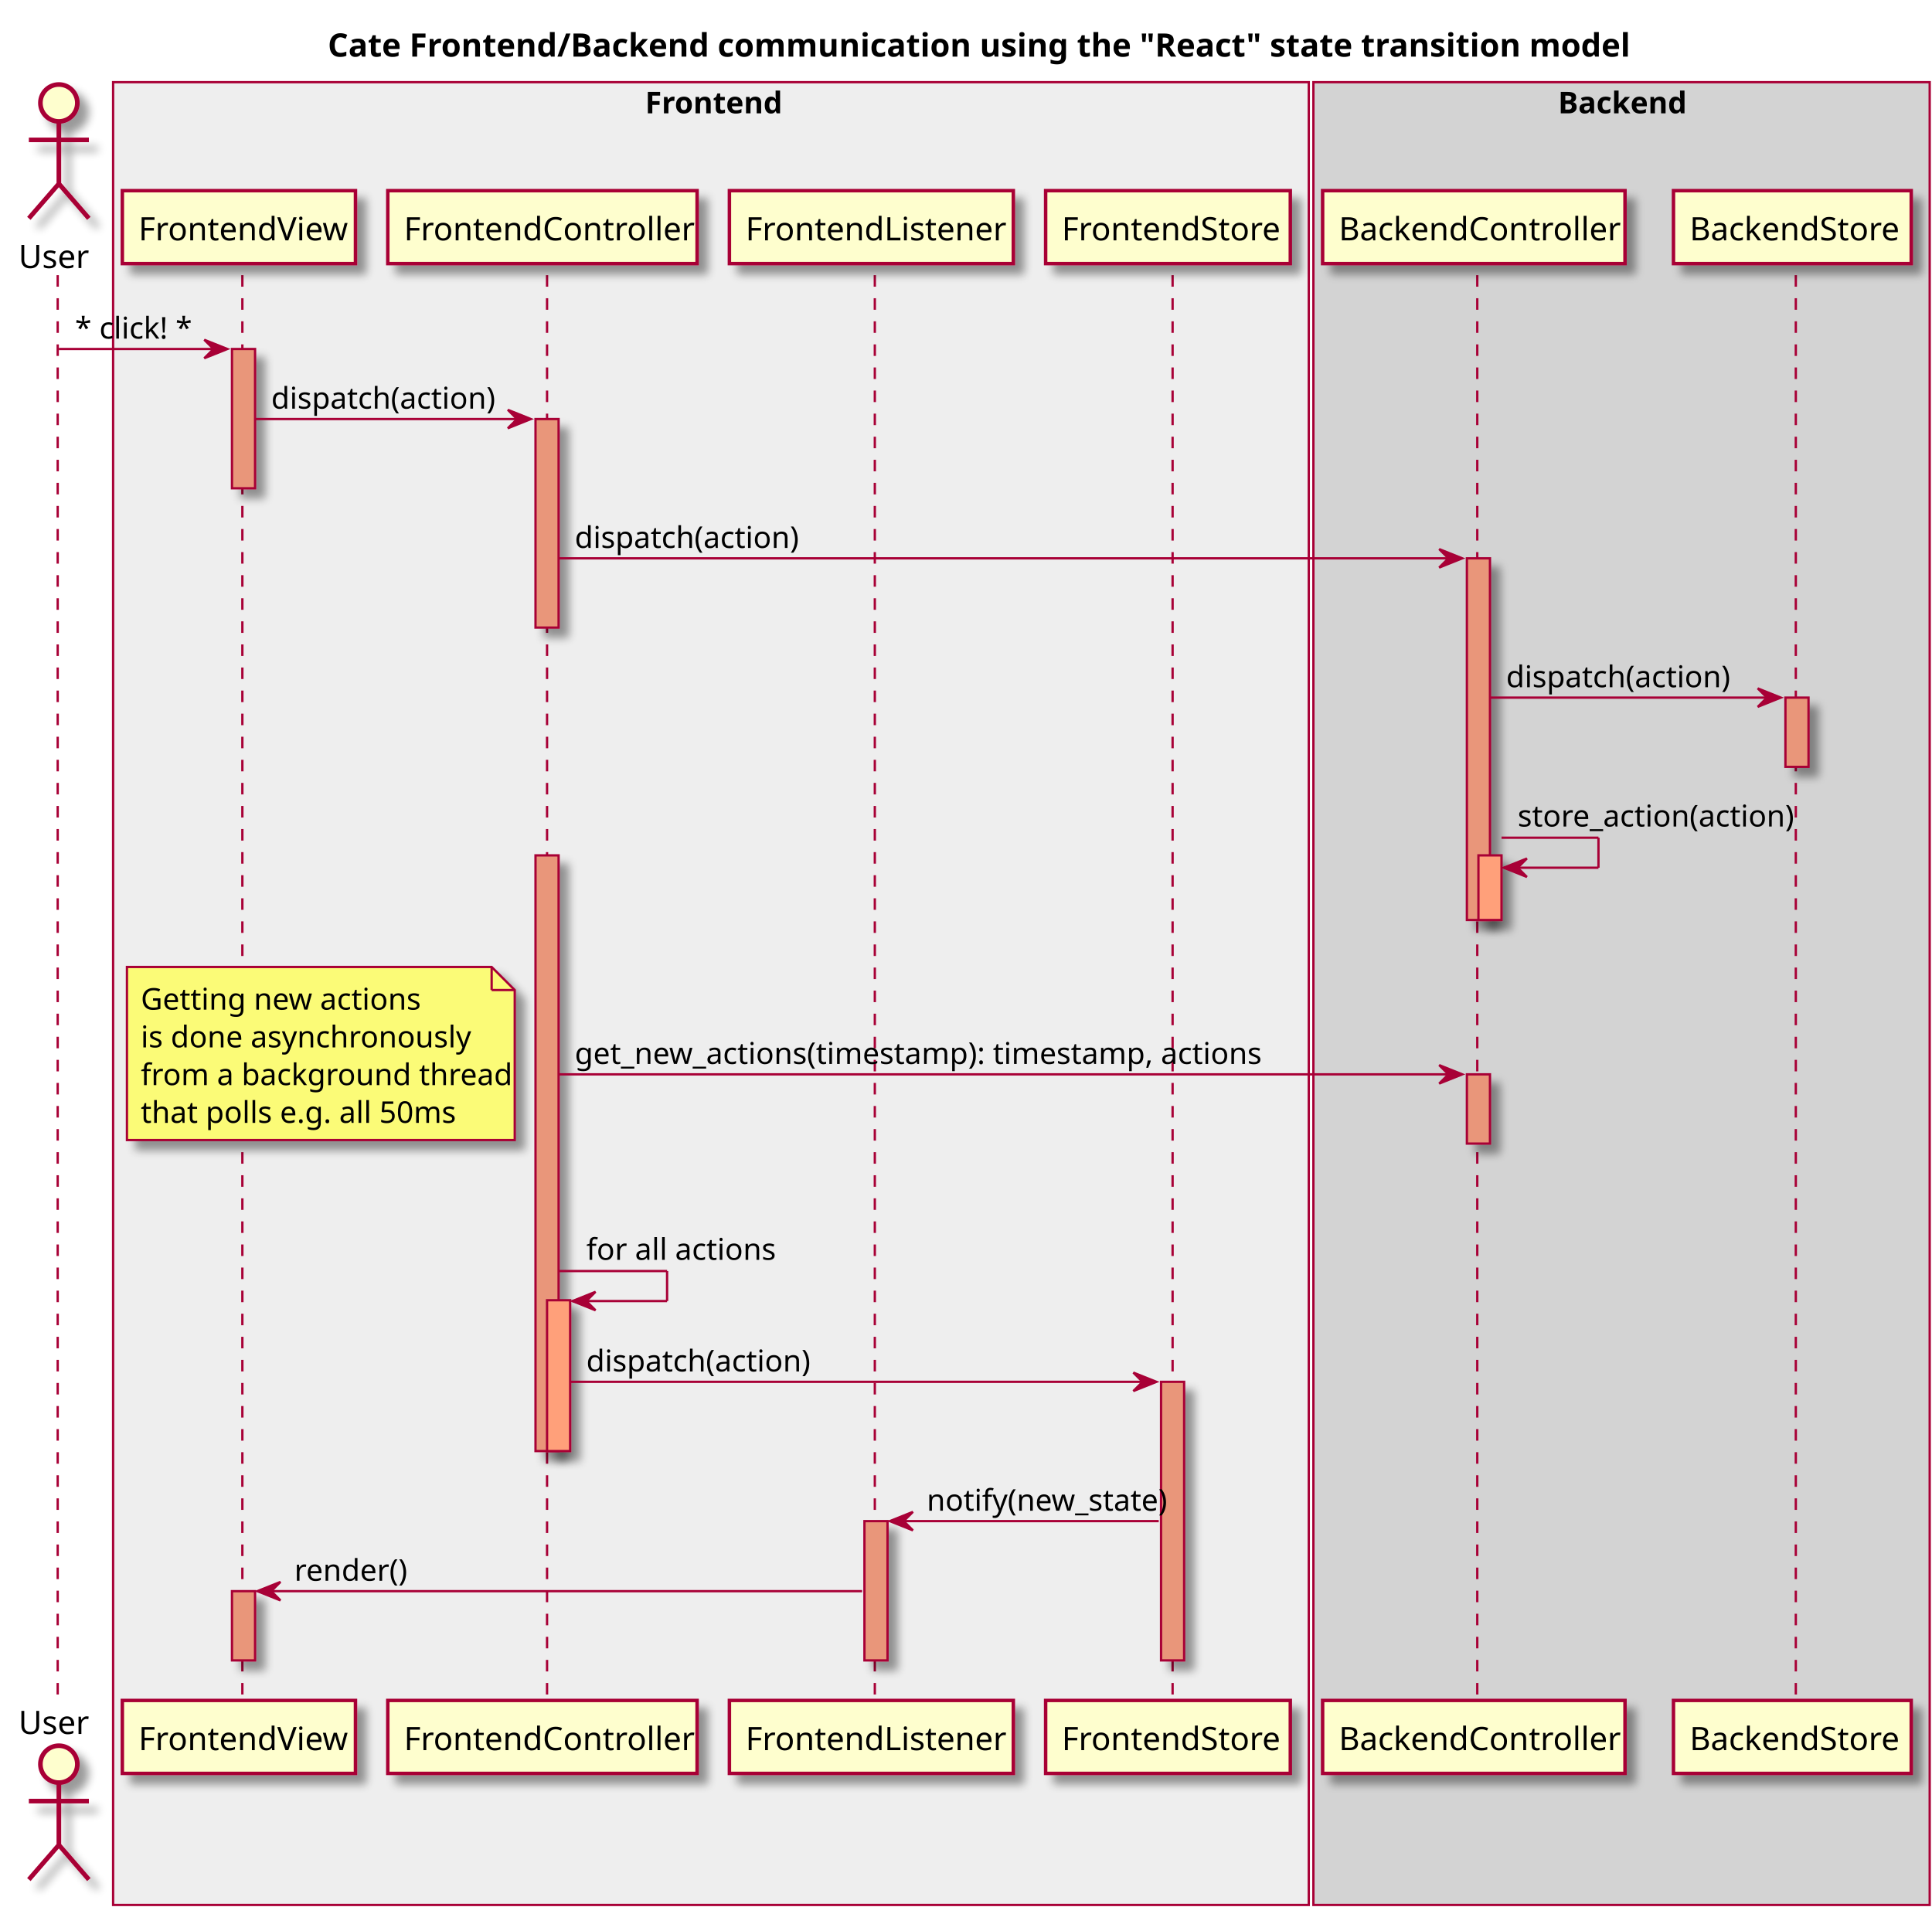
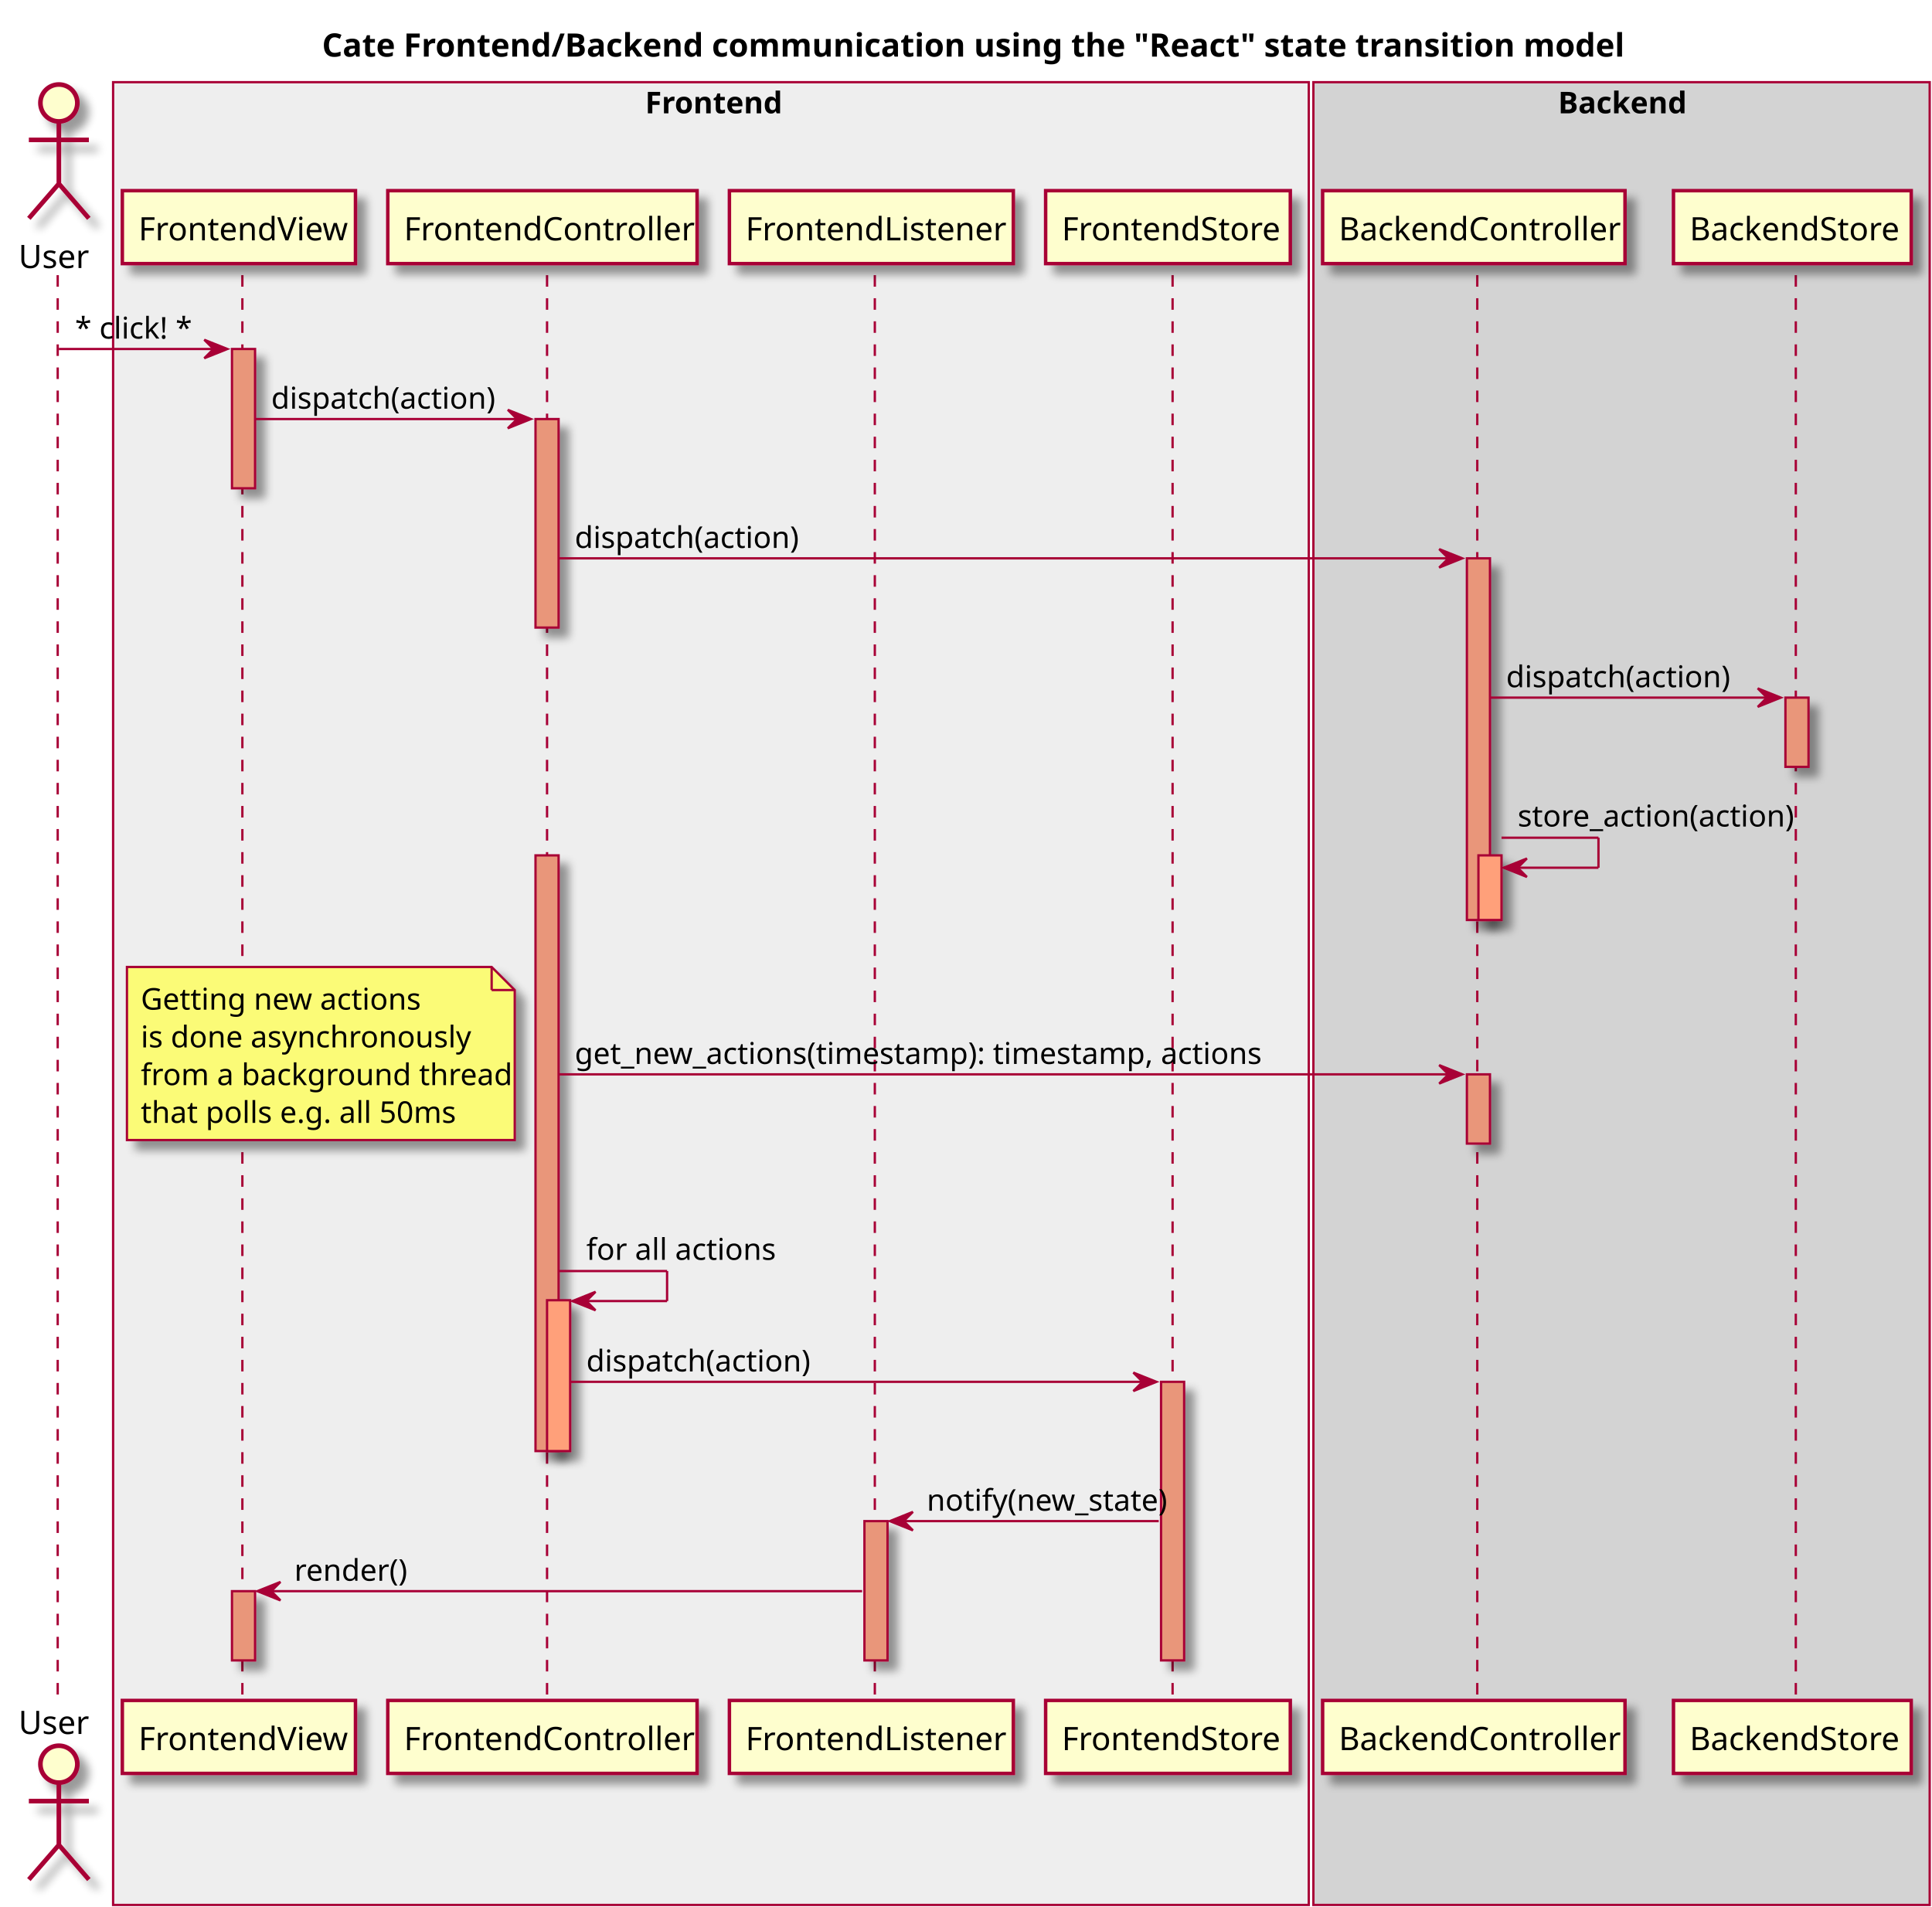
<svg xmlns="http://www.w3.org/2000/svg" height="826px" style="width:837px;height:826px;" version="1.1" viewBox="0 0 837 826" width="837px">
  <defs>
    <filter height="300%" id="f1" width="300%" x="-1" y="-1">
      <feGaussianBlur result="blurOut" stdDeviation="2.0" />
      <feColorMatrix in="blurOut" result="blurOut2" type="matrix" values="0 0 0 0 0 0 0 0 0 0 0 0 0 0 0 0 0 0 .4 0" />
      <feOffset dx="4.0" dy="4.0" in="blurOut2" result="blurOut3" />
      <feBlend in="SourceGraphic" in2="blurOut3" mode="normal" />
    </filter>
  </defs>
  <g>
-     <text fill="#000000" font-family="sans-serif" font-size="14" font-weight="bold" lengthAdjust="spacingAndGlyphs" textLength="556" x="142" y="24.533">Cate Frontend/Backend communication using the "React" state transition model</text>
+     <text fill="#000000" font-family="sans-serif" font-size="14" font-weight="bold" lengthAdjust="spacingAndGlyphs" textLength="561" x="139.5" y="24.533">Cate Frontend/Backend communication using the "React" state transition model</text>
    <rect fill="#E9967A" filter="url(#f1)" height="60.352" style="stroke: #A80036; stroke-width: 1.0;" width="10" x="100.5" y="151.219" />
    <rect fill="#E9967A" filter="url(#f1)" height="30" style="stroke: #A80036; stroke-width: 1.0;" width="10" x="100.5" y="689.438" />
    <rect fill="#E9967A" filter="url(#f1)" height="90.352" style="stroke: #A80036; stroke-width: 1.0;" width="10" x="232" y="181.57" />
    <rect fill="#E9967A" filter="url(#f1)" height="258.109" style="stroke: #A80036; stroke-width: 1.0;" width="10" x="232" y="370.625" />
    <rect fill="#FFA07A" filter="url(#f1)" height="65.352" style="stroke: #A80036; stroke-width: 1.0;" width="10" x="237" y="563.383" />
    <rect fill="#E9967A" filter="url(#f1)" height="60.352" style="stroke: #A80036; stroke-width: 1.0;" width="10" x="374.5" y="659.086" />
    <rect fill="#E9967A" filter="url(#f1)" height="120.703" style="stroke: #A80036; stroke-width: 1.0;" width="10" x="503" y="598.734" />
    <rect fill="#E9967A" filter="url(#f1)" height="156.703" style="stroke: #A80036; stroke-width: 1.0;" width="10" x="635.5" y="241.922" />
    <rect fill="#FFA07A" filter="url(#f1)" height="28" style="stroke: #A80036; stroke-width: 1.0;" width="10" x="640.5" y="370.625" />
    <rect fill="#E9967A" filter="url(#f1)" height="30" style="stroke: #A80036; stroke-width: 1.0;" width="10" x="635.5" y="465.504" />
    <rect fill="#E9967A" filter="url(#f1)" height="30" style="stroke: #A80036; stroke-width: 1.0;" width="10" x="773.5" y="302.273" />
    <rect fill="#EEEEEE" height="789.789" style="stroke: #A80036; stroke-width: 1.0;" width="518" x="49" y="35.609" />
    <text fill="#000000" font-family="sans-serif" font-size="13" font-weight="bold" lengthAdjust="spacingAndGlyphs" textLength="57" x="279.5" y="49.105">Frontend</text>
    <rect fill="#D3D3D3" height="789.789" style="stroke: #A80036; stroke-width: 1.0;" width="267" x="569" y="35.609" />
    <text fill="#000000" font-family="sans-serif" font-size="13" font-weight="bold" lengthAdjust="spacingAndGlyphs" textLength="55" x="675" y="49.105">Backend</text>
    <line style="stroke: #A80036; stroke-width: 1.0; stroke-dasharray: 5.0,5.0;" x1="25" x2="25" y1="119.219" y2="737.789" />
    <line style="stroke: #A80036; stroke-width: 1.0; stroke-dasharray: 5.0,5.0;" x1="105" x2="105" y1="119.219" y2="737.789" />
    <line style="stroke: #A80036; stroke-width: 1.0; stroke-dasharray: 5.0,5.0;" x1="237" x2="237" y1="119.219" y2="737.789" />
    <line style="stroke: #A80036; stroke-width: 1.0; stroke-dasharray: 5.0,5.0;" x1="379" x2="379" y1="119.219" y2="737.789" />
    <line style="stroke: #A80036; stroke-width: 1.0; stroke-dasharray: 5.0,5.0;" x1="508" x2="508" y1="119.219" y2="737.789" />
    <line style="stroke: #A80036; stroke-width: 1.0; stroke-dasharray: 5.0,5.0;" x1="640" x2="640" y1="119.219" y2="737.789" />
    <line style="stroke: #A80036; stroke-width: 1.0; stroke-dasharray: 5.0,5.0;" x1="778" x2="778" y1="119.219" y2="737.789" />
    <text fill="#000000" font-family="sans-serif" font-size="14" lengthAdjust="spacingAndGlyphs" textLength="29" x="8" y="116.143">User</text>
    <ellipse cx="25.5" cy="44.609" fill="#FEFECE" filter="url(#f1)" rx="8" ry="8" style="stroke: #A80036; stroke-width: 2.0;" />
    <path d="M25.5,52.609 L25.5,79.609 M12.5,60.609 L38.5,60.609 M25.5,79.609 L12.5,94.609 M25.5,79.609 L38.5,94.609 " fill="#FEFECE" filter="url(#f1)" style="stroke: #A80036; stroke-width: 2.0;" />
    <text fill="#000000" font-family="sans-serif" font-size="14" lengthAdjust="spacingAndGlyphs" textLength="29" x="8" y="751.322">User</text>
    <ellipse cx="25.5" cy="764.398" fill="#FEFECE" filter="url(#f1)" rx="8" ry="8" style="stroke: #A80036; stroke-width: 2.0;" />
    <path d="M25.5,772.398 L25.5,799.398 M12.5,780.398 L38.5,780.398 M25.5,799.398 L12.5,814.398 M25.5,799.398 L38.5,814.398 " fill="#FEFECE" filter="url(#f1)" style="stroke: #A80036; stroke-width: 2.0;" />
    <rect fill="#FEFECE" filter="url(#f1)" height="31.609" style="stroke: #A80036; stroke-width: 1.5;" width="101" x="53" y="82.609" />
    <text fill="#000000" font-family="sans-serif" font-size="14" lengthAdjust="spacingAndGlyphs" textLength="87" x="60" y="104.143">FrontendView</text>
    <rect fill="#FEFECE" filter="url(#f1)" height="31.609" style="stroke: #A80036; stroke-width: 1.5;" width="101" x="53" y="736.789" />
    <text fill="#000000" font-family="sans-serif" font-size="14" lengthAdjust="spacingAndGlyphs" textLength="87" x="60" y="758.322">FrontendView</text>
    <rect fill="#FEFECE" filter="url(#f1)" height="31.609" style="stroke: #A80036; stroke-width: 1.5;" width="134" x="168" y="82.609" />
    <text fill="#000000" font-family="sans-serif" font-size="14" lengthAdjust="spacingAndGlyphs" textLength="120" x="175" y="104.143">FrontendController</text>
    <rect fill="#FEFECE" filter="url(#f1)" height="31.609" style="stroke: #A80036; stroke-width: 1.5;" width="134" x="168" y="736.789" />
    <text fill="#000000" font-family="sans-serif" font-size="14" lengthAdjust="spacingAndGlyphs" textLength="120" x="175" y="758.322">FrontendController</text>
    <rect fill="#FEFECE" filter="url(#f1)" height="31.609" style="stroke: #A80036; stroke-width: 1.5;" width="123" x="316" y="82.609" />
    <text fill="#000000" font-family="sans-serif" font-size="14" lengthAdjust="spacingAndGlyphs" textLength="109" x="323" y="104.143">FrontendListener</text>
    <rect fill="#FEFECE" filter="url(#f1)" height="31.609" style="stroke: #A80036; stroke-width: 1.5;" width="123" x="316" y="736.789" />
    <text fill="#000000" font-family="sans-serif" font-size="14" lengthAdjust="spacingAndGlyphs" textLength="109" x="323" y="758.322">FrontendListener</text>
    <rect fill="#FEFECE" filter="url(#f1)" height="31.609" style="stroke: #A80036; stroke-width: 1.5;" width="106" x="453" y="82.609" />
    <text fill="#000000" font-family="sans-serif" font-size="14" lengthAdjust="spacingAndGlyphs" textLength="92" x="460" y="104.143">FrontendStore</text>
    <rect fill="#FEFECE" filter="url(#f1)" height="31.609" style="stroke: #A80036; stroke-width: 1.5;" width="106" x="453" y="736.789" />
    <text fill="#000000" font-family="sans-serif" font-size="14" lengthAdjust="spacingAndGlyphs" textLength="92" x="460" y="758.322">FrontendStore</text>
    <rect fill="#FEFECE" filter="url(#f1)" height="31.609" style="stroke: #A80036; stroke-width: 1.5;" width="131" x="573" y="82.609" />
    <text fill="#000000" font-family="sans-serif" font-size="14" lengthAdjust="spacingAndGlyphs" textLength="117" x="580" y="104.143">BackendController</text>
    <rect fill="#FEFECE" filter="url(#f1)" height="31.609" style="stroke: #A80036; stroke-width: 1.5;" width="131" x="573" y="736.789" />
    <text fill="#000000" font-family="sans-serif" font-size="14" lengthAdjust="spacingAndGlyphs" textLength="117" x="580" y="758.322">BackendController</text>
    <rect fill="#FEFECE" filter="url(#f1)" height="31.609" style="stroke: #A80036; stroke-width: 1.5;" width="103" x="725" y="82.609" />
    <text fill="#000000" font-family="sans-serif" font-size="14" lengthAdjust="spacingAndGlyphs" textLength="89" x="732" y="104.143">BackendStore</text>
    <rect fill="#FEFECE" filter="url(#f1)" height="31.609" style="stroke: #A80036; stroke-width: 1.5;" width="103" x="725" y="736.789" />
    <text fill="#000000" font-family="sans-serif" font-size="14" lengthAdjust="spacingAndGlyphs" textLength="89" x="732" y="758.322">BackendStore</text>
    <rect fill="#E9967A" filter="url(#f1)" height="60.352" style="stroke: #A80036; stroke-width: 1.0;" width="10" x="100.5" y="151.219" />
    <rect fill="#E9967A" filter="url(#f1)" height="30" style="stroke: #A80036; stroke-width: 1.0;" width="10" x="100.5" y="689.438" />
    <rect fill="#E9967A" filter="url(#f1)" height="90.352" style="stroke: #A80036; stroke-width: 1.0;" width="10" x="232" y="181.57" />
    <rect fill="#E9967A" filter="url(#f1)" height="258.109" style="stroke: #A80036; stroke-width: 1.0;" width="10" x="232" y="370.625" />
    <rect fill="#FFA07A" filter="url(#f1)" height="65.352" style="stroke: #A80036; stroke-width: 1.0;" width="10" x="237" y="563.383" />
    <rect fill="#E9967A" filter="url(#f1)" height="60.352" style="stroke: #A80036; stroke-width: 1.0;" width="10" x="374.5" y="659.086" />
    <rect fill="#E9967A" filter="url(#f1)" height="120.703" style="stroke: #A80036; stroke-width: 1.0;" width="10" x="503" y="598.734" />
    <rect fill="#E9967A" filter="url(#f1)" height="156.703" style="stroke: #A80036; stroke-width: 1.0;" width="10" x="635.5" y="241.922" />
    <rect fill="#FFA07A" filter="url(#f1)" height="28" style="stroke: #A80036; stroke-width: 1.0;" width="10" x="640.5" y="370.625" />
    <rect fill="#E9967A" filter="url(#f1)" height="30" style="stroke: #A80036; stroke-width: 1.0;" width="10" x="635.5" y="465.504" />
    <rect fill="#E9967A" filter="url(#f1)" height="30" style="stroke: #A80036; stroke-width: 1.0;" width="10" x="773.5" y="302.273" />
    <polygon fill="#A80036" points="88.5,147.219,98.5,151.219,88.5,155.219,92.5,151.219" style="stroke: #A80036; stroke-width: 1.0;" />
    <line style="stroke: #A80036; stroke-width: 1.0;" x1="25.5" x2="94.5" y1="151.219" y2="151.219" />
    <text fill="#000000" font-family="sans-serif" font-size="13" lengthAdjust="spacingAndGlyphs" textLength="48" x="32.5" y="146.714">* click! *</text>
    <polygon fill="#A80036" points="220,177.57,230,181.57,220,185.57,224,181.57" style="stroke: #A80036; stroke-width: 1.0;" />
    <line style="stroke: #A80036; stroke-width: 1.0;" x1="110.5" x2="226" y1="181.57" y2="181.57" />
    <text fill="#000000" font-family="sans-serif" font-size="13" lengthAdjust="spacingAndGlyphs" textLength="92" x="117.5" y="177.065">dispatch(action)</text>
    <polygon fill="#A80036" points="623.5,237.922,633.5,241.922,623.5,245.922,627.5,241.922" style="stroke: #A80036; stroke-width: 1.0;" />
    <line style="stroke: #A80036; stroke-width: 1.0;" x1="242" x2="629.5" y1="241.922" y2="241.922" />
    <text fill="#000000" font-family="sans-serif" font-size="13" lengthAdjust="spacingAndGlyphs" textLength="92" x="249" y="237.417">dispatch(action)</text>
    <polygon fill="#A80036" points="761.5,298.273,771.5,302.273,761.5,306.273,765.5,302.273" style="stroke: #A80036; stroke-width: 1.0;" />
    <line style="stroke: #A80036; stroke-width: 1.0;" x1="645.5" x2="767.5" y1="302.273" y2="302.273" />
    <text fill="#000000" font-family="sans-serif" font-size="13" lengthAdjust="spacingAndGlyphs" textLength="92" x="652.5" y="297.769">dispatch(action)</text>
    <line style="stroke: #A80036; stroke-width: 1.0;" x1="650.5" x2="692.5" y1="362.977" y2="362.977" />
    <line style="stroke: #A80036; stroke-width: 1.0;" x1="692.5" x2="692.5" y1="362.977" y2="375.977" />
    <line style="stroke: #A80036; stroke-width: 1.0;" x1="651.5" x2="692.5" y1="375.977" y2="375.977" />
    <polygon fill="#A80036" points="661.5,371.977,651.5,375.977,661.5,379.977,657.5,375.977" style="stroke: #A80036; stroke-width: 1.0;" />
    <text fill="#000000" font-family="sans-serif" font-size="13" lengthAdjust="spacingAndGlyphs" textLength="114" x="657.5" y="358.12">store_action(action)</text>
    <polygon fill="#A80036" points="623.5,461.504,633.5,465.504,623.5,469.504,627.5,465.504" style="stroke: #A80036; stroke-width: 1.0;" />
    <line style="stroke: #A80036; stroke-width: 1.0;" x1="242" x2="629.5" y1="465.504" y2="465.504" />
    <text fill="#000000" font-family="sans-serif" font-size="13" lengthAdjust="spacingAndGlyphs" textLength="285" x="249" y="460.999">get_new_actions(timestamp): timestamp, actions</text>
    <polygon fill="#FBFB77" filter="url(#f1)" points="55,418.977,55,493.977,223,493.977,223,428.977,213,418.977,55,418.977" style="stroke: #A80036; stroke-width: 1.0;" />
    <line style="stroke: #A80036; stroke-width: 1.0;" x1="213" x2="213" y1="418.977" y2="428.977" />
    <line style="stroke: #A80036; stroke-width: 1.0;" x1="223" x2="213" y1="428.977" y2="428.977" />
    <text fill="#000000" font-family="sans-serif" font-size="13" lengthAdjust="spacingAndGlyphs" textLength="115" x="61" y="437.472">Getting new actions</text>
    <text fill="#000000" font-family="sans-serif" font-size="13" lengthAdjust="spacingAndGlyphs" textLength="137" x="61" y="453.823">is done asynchronously</text>
    <text fill="#000000" font-family="sans-serif" font-size="13" lengthAdjust="spacingAndGlyphs" textLength="147" x="61" y="470.175">from a background thread</text>
    <text fill="#000000" font-family="sans-serif" font-size="13" lengthAdjust="spacingAndGlyphs" textLength="132" x="61" y="486.526">that polls e.g. all 50ms</text>
    <line style="stroke: #A80036; stroke-width: 1.0;" x1="242" x2="289" y1="550.734" y2="550.734" />
    <line style="stroke: #A80036; stroke-width: 1.0;" x1="289" x2="289" y1="550.734" y2="563.734" />
    <line style="stroke: #A80036; stroke-width: 1.0;" x1="248" x2="289" y1="563.734" y2="563.734" />
    <polygon fill="#A80036" points="258,559.734,248,563.734,258,567.734,254,563.734" style="stroke: #A80036; stroke-width: 1.0;" />
    <text fill="#000000" font-family="sans-serif" font-size="13" lengthAdjust="spacingAndGlyphs" textLength="77" x="254" y="545.878">for all actions</text>
    <polygon fill="#A80036" points="491,594.734,501,598.734,491,602.734,495,598.734" style="stroke: #A80036; stroke-width: 1.0;" />
    <line style="stroke: #A80036; stroke-width: 1.0;" x1="247" x2="497" y1="598.734" y2="598.734" />
    <text fill="#000000" font-family="sans-serif" font-size="13" lengthAdjust="spacingAndGlyphs" textLength="92" x="254" y="594.23">dispatch(action)</text>
    <polygon fill="#A80036" points="395.5,655.086,385.5,659.086,395.5,663.086,391.5,659.086" style="stroke: #A80036; stroke-width: 1.0;" />
    <line style="stroke: #A80036; stroke-width: 1.0;" x1="389.5" x2="502" y1="659.086" y2="659.086" />
    <text fill="#000000" font-family="sans-serif" font-size="13" lengthAdjust="spacingAndGlyphs" textLength="98" x="401.5" y="654.581">notify(new_state)</text>
    <polygon fill="#A80036" points="121.5,685.438,111.5,689.438,121.5,693.438,117.5,689.438" style="stroke: #A80036; stroke-width: 1.0;" />
    <line style="stroke: #A80036; stroke-width: 1.0;" x1="115.5" x2="373.5" y1="689.438" y2="689.438" />
    <text fill="#000000" font-family="sans-serif" font-size="13" lengthAdjust="spacingAndGlyphs" textLength="44" x="127.5" y="684.933">render()</text>
  </g>
</svg>
